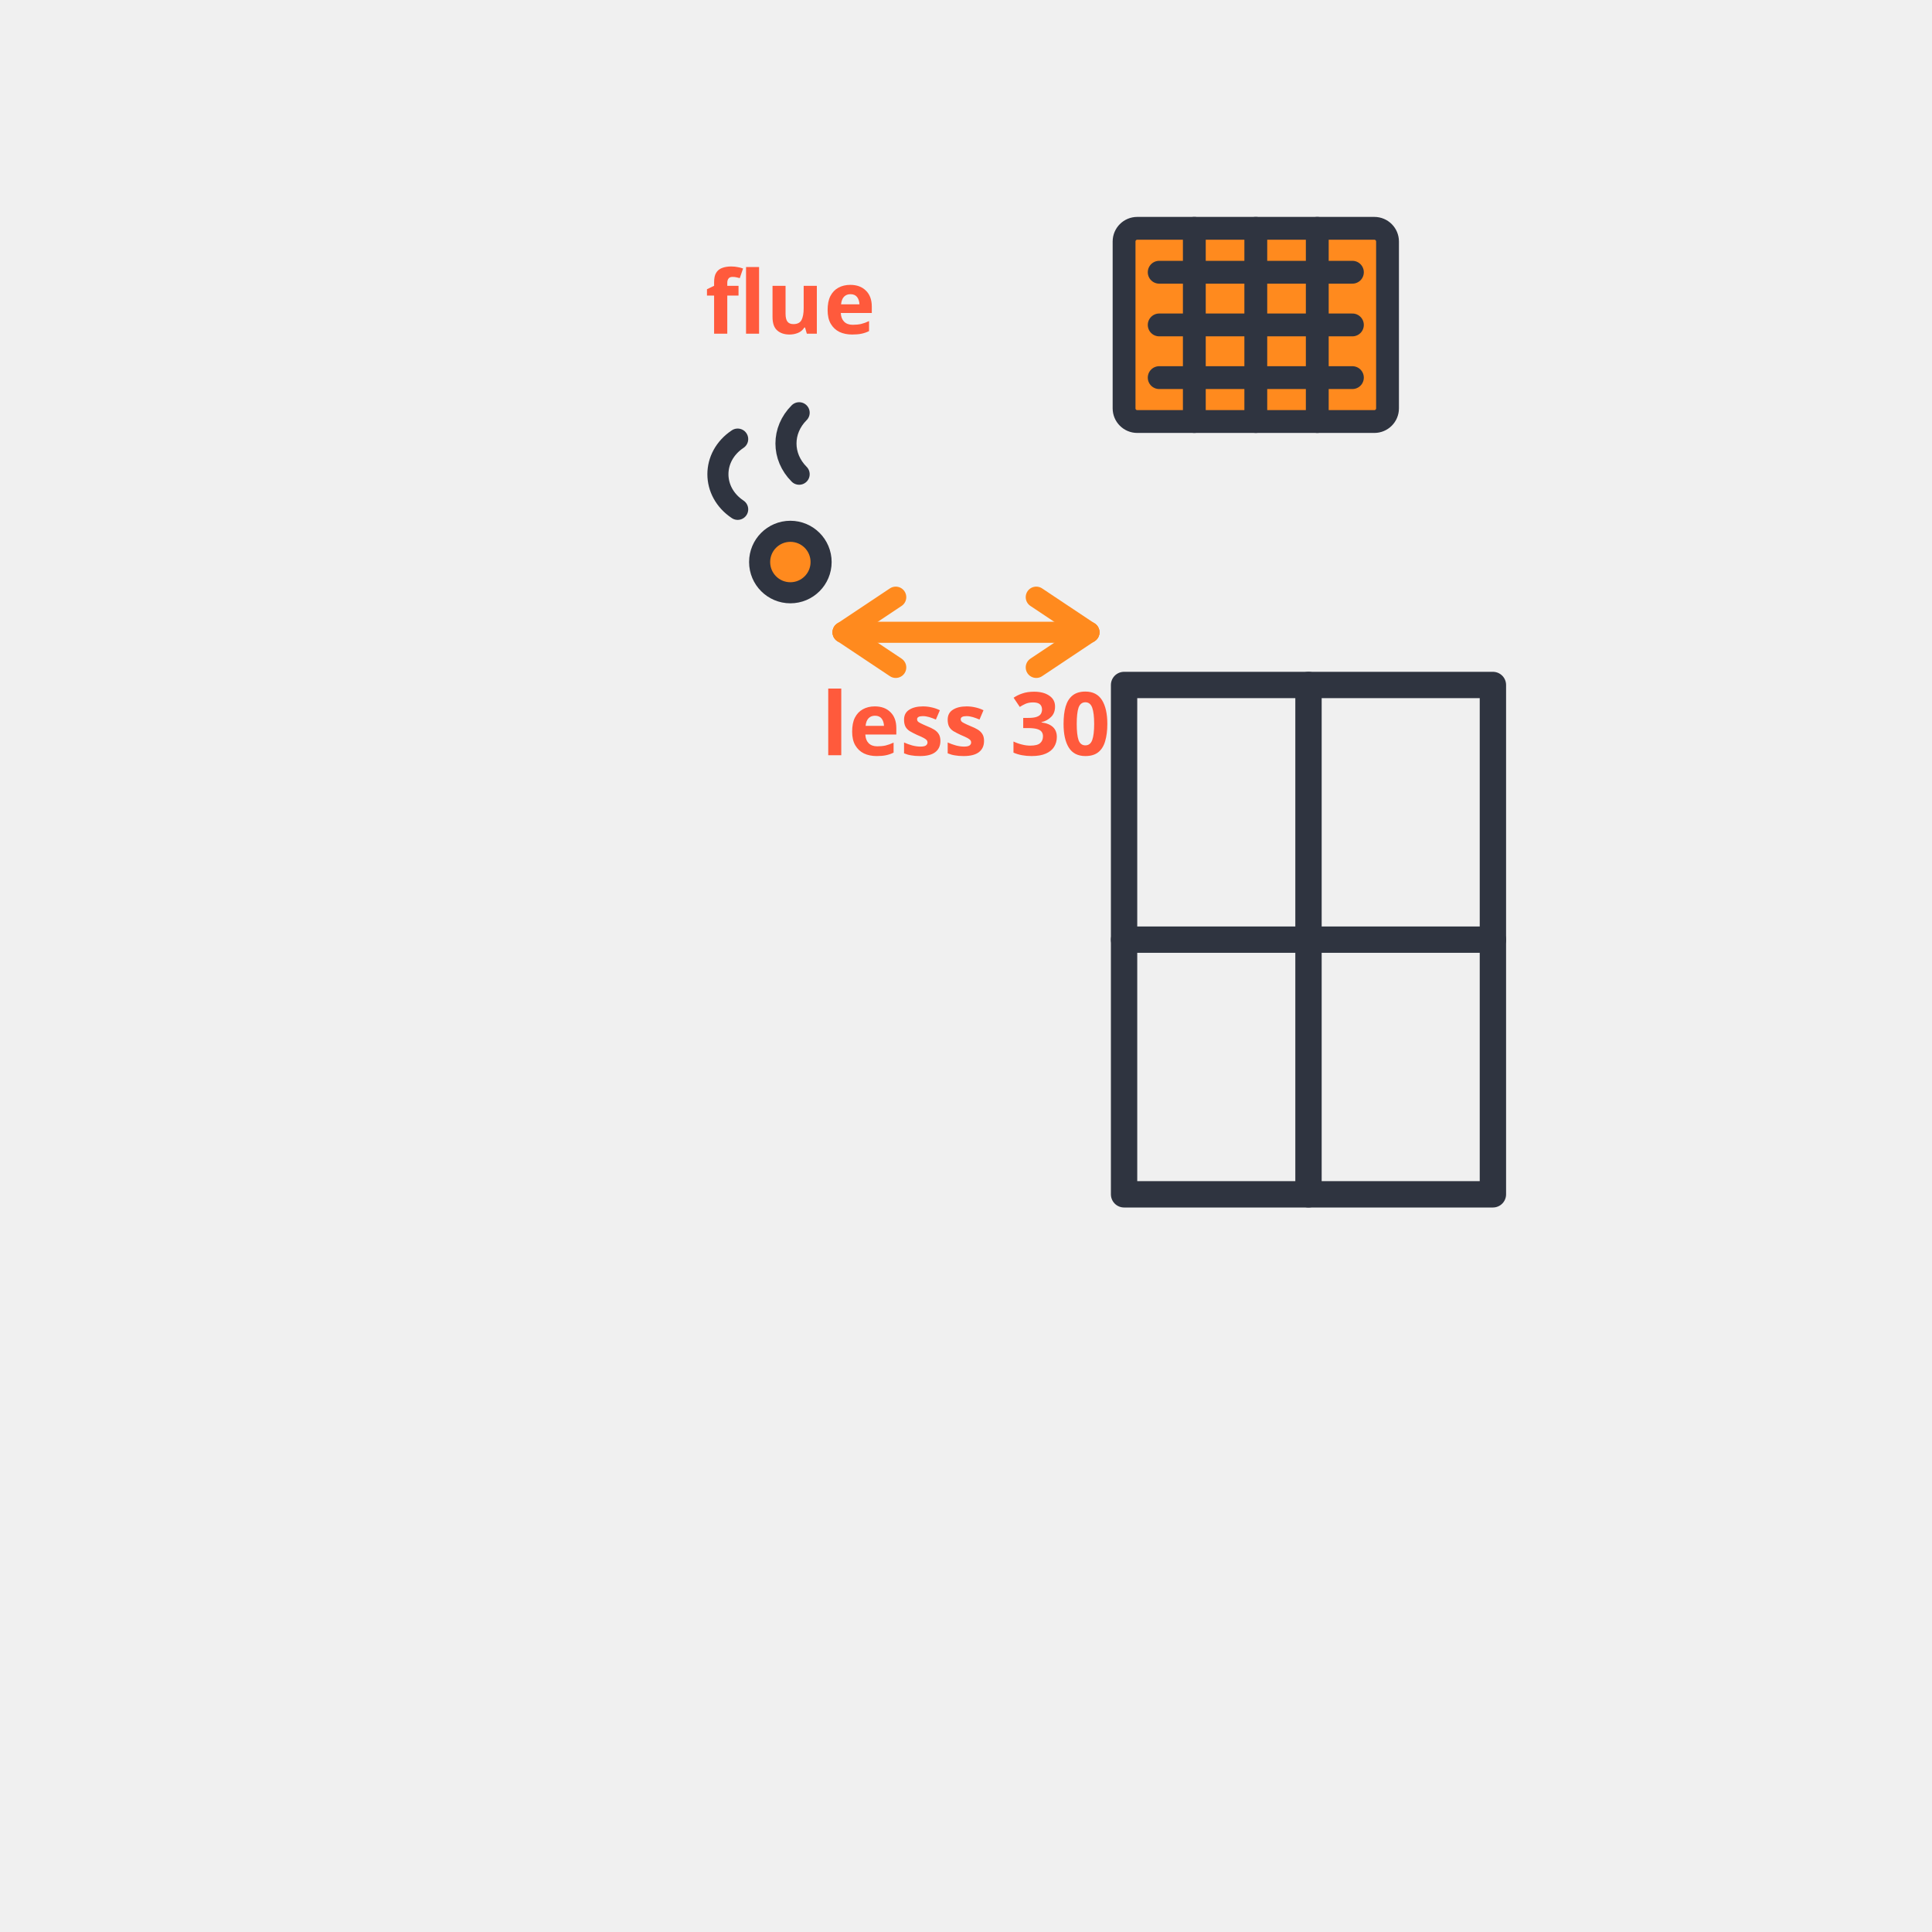
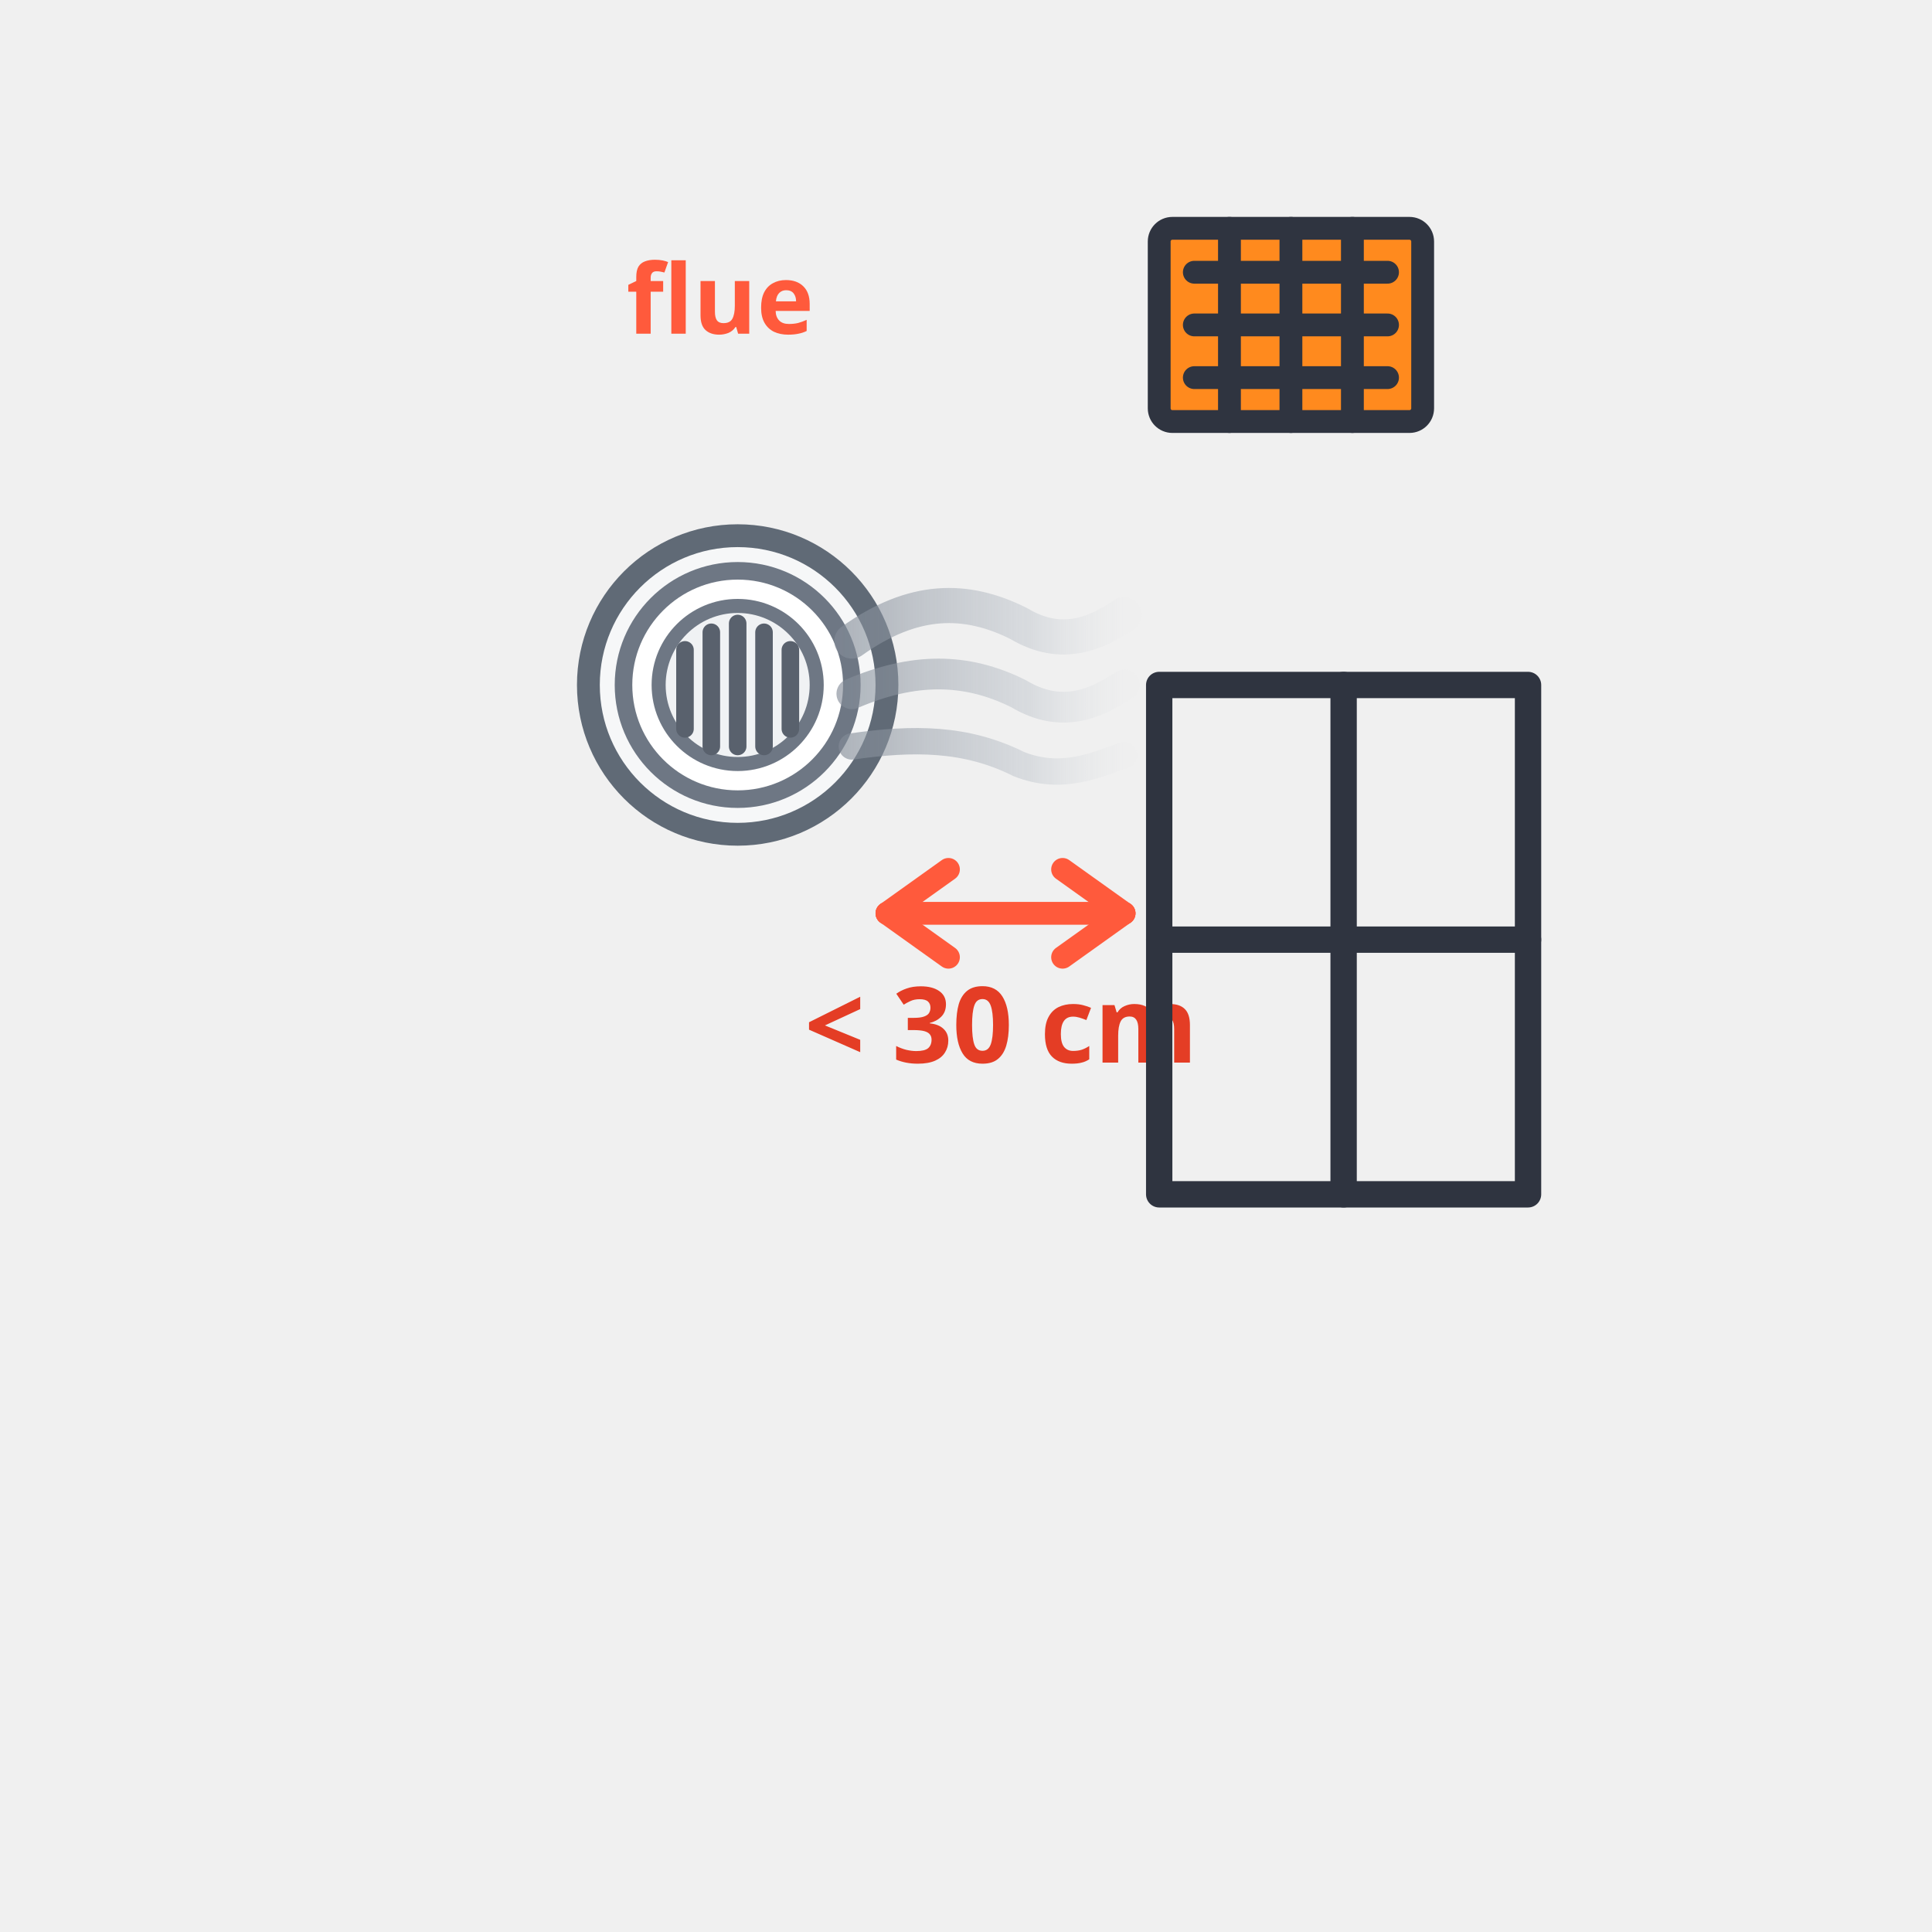
- <svg xmlns="http://www.w3.org/2000/svg" width="220" height="220" viewBox="0 0 220 220" fill="none">
-   <text x="90" y="38" text-anchor="middle" fill="#FF5A3C" font-family="system-ui, sans-serif" font-size="10" font-weight="600">flue</text>
+ <svg xmlns="http://www.w3.org/2000/svg" width="220" height="220" viewBox="0 0 220 220" fill="none" role="img" aria-labelledby="title desc">
+   <defs>
+     <linearGradient id="vapour" x1="92" y1="0" x2="128" y2="0" gradientUnits="userSpaceOnUse">
+       <stop offset="0%" stop-color="#7B8490" stop-opacity="0.68" />
+       <stop offset="70%" stop-color="#AEB6C0" stop-opacity="0.36" />
+       <stop offset="100%" stop-color="#D9DDE1" stop-opacity="0.06" />
+     </linearGradient>
+   </defs>
+   <text x="82" y="38" text-anchor="middle" fill="#FF5A3C" font-family="system-ui, sans-serif" font-size="11" font-weight="700">
+         flue
+     </text>
+   <g stroke-linecap="round" stroke-linejoin="round">
+     <circle cx="84" cy="78" r="17" fill="#F6F7F8" stroke="#606A76" stroke-width="2.6" />
+     <circle cx="84" cy="78" r="13" fill="#FFFFFF" stroke="#6E7784" stroke-width="2" />
+     <circle cx="84" cy="78" r="9" fill="#F0F2F4" stroke="#6E7784" stroke-width="1.6" />
+     <g stroke="#59616D" stroke-width="2" stroke-linecap="round">
+       <line x1="78" y1="83" x2="78" y2="74" />
+       <line x1="81" y1="85" x2="81" y2="72" />
+       <line x1="84" y1="85" x2="84" y2="71" />
+       <line x1="87" y1="85" x2="87" y2="72" />
+       <line x1="90" y1="83" x2="90" y2="74" />
+     </g>
+   </g>
+   <g fill="none" stroke="url(#vapour)" stroke-linecap="round">
+     <path d="M97 73 C104 68 110 68 116 71 C121 74 125 72 128 70" stroke-width="4" />
+     <path d="M97 79 C104 76 110 76 116 79 C121 82 125 80 128 78" stroke-width="3.5" />
+     <path d="M97 85 C104 84 110 84 116 87 C121 89 125 87 128 86" stroke-width="3" />
+   </g>
+   <g stroke="#FF5A3C" stroke-width="2.6" stroke-linecap="round" stroke-linejoin="round" fill="none">
+     <line x1="101" y1="104" x2="128" y2="104" />
+     <path d="M101 104L108 99" />
+     <path d="M101 104L108 109" />
+     <path d="M128 104L121 99" />
+     <path d="M128 104L121 109" />
+   </g>
+   <text x="114" y="121" text-anchor="middle" fill="#E43D25" font-family="system-ui, sans-serif" font-size="12" font-weight="800">
+         &lt; 30 cm
+     </text>
  <g stroke="#2F3440" stroke-width="3" stroke-linecap="round" stroke-linejoin="round" fill="none">
-     <rect x="128" y="78" width="42" height="58" />
-     <line x1="149" y1="78" x2="149" y2="136" />
-     <line x1="128" y1="107" x2="170" y2="107" />
+     <rect x="132" y="78" width="42" height="58" />
+     <line x1="153" y1="78" x2="153" y2="136" />
+     <line x1="132" y1="107" x2="174" y2="107" />
  </g>
-   <g stroke="#2F3440" stroke-width="2.4" stroke-linecap="round" stroke-linejoin="round" fill="none">
-     <circle cx="90" cy="64" r="3.5" fill="#FF8A1E" />
-     <path d="M84 58C81 56 81 52 84 50" />
-     <path d="M91 54C89 52 89 49 91 47" />
-   </g>
-   <g stroke="#FF8A1E" stroke-width="2.4" stroke-linecap="round" stroke-linejoin="round" fill="none">
-     <line x1="96" y1="72" x2="124" y2="72" />
-     <path d="M96 72L102 68" />
-     <path d="M96 72L102 76" />
-     <path d="M124 72L118 68" />
-     <path d="M124 72L118 76" />
-   </g>
-   <text x="110" y="86" text-anchor="middle" fill="#FF5A3C" font-family="system-ui, sans-serif" font-size="10" font-weight="600">less 30</text>
  <g fill="#FF8A1E" stroke="#2F3440" stroke-width="2.6" stroke-linecap="round" stroke-linejoin="round">
-     <rect x="128" y="26" width="30" height="22" rx="1.5" />
-     <line x1="132" y1="31" x2="154" y2="31" />
-     <line x1="132" y1="37" x2="154" y2="37" />
-     <line x1="132" y1="43" x2="154" y2="43" />
-     <line x1="136" y1="26" x2="136" y2="48" />
-     <line x1="143" y1="26" x2="143" y2="48" />
-     <line x1="150" y1="26" x2="150" y2="48" />
+     <rect x="132" y="26" width="30" height="22" rx="1.5" />
+     <line x1="136" y1="31" x2="158" y2="31" />
+     <line x1="136" y1="37" x2="158" y2="37" />
+     <line x1="136" y1="43" x2="158" y2="43" />
+     <line x1="140" y1="26" x2="140" y2="48" />
+     <line x1="147" y1="26" x2="147" y2="48" />
+     <line x1="154" y1="26" x2="154" y2="48" />
  </g>
</svg>
